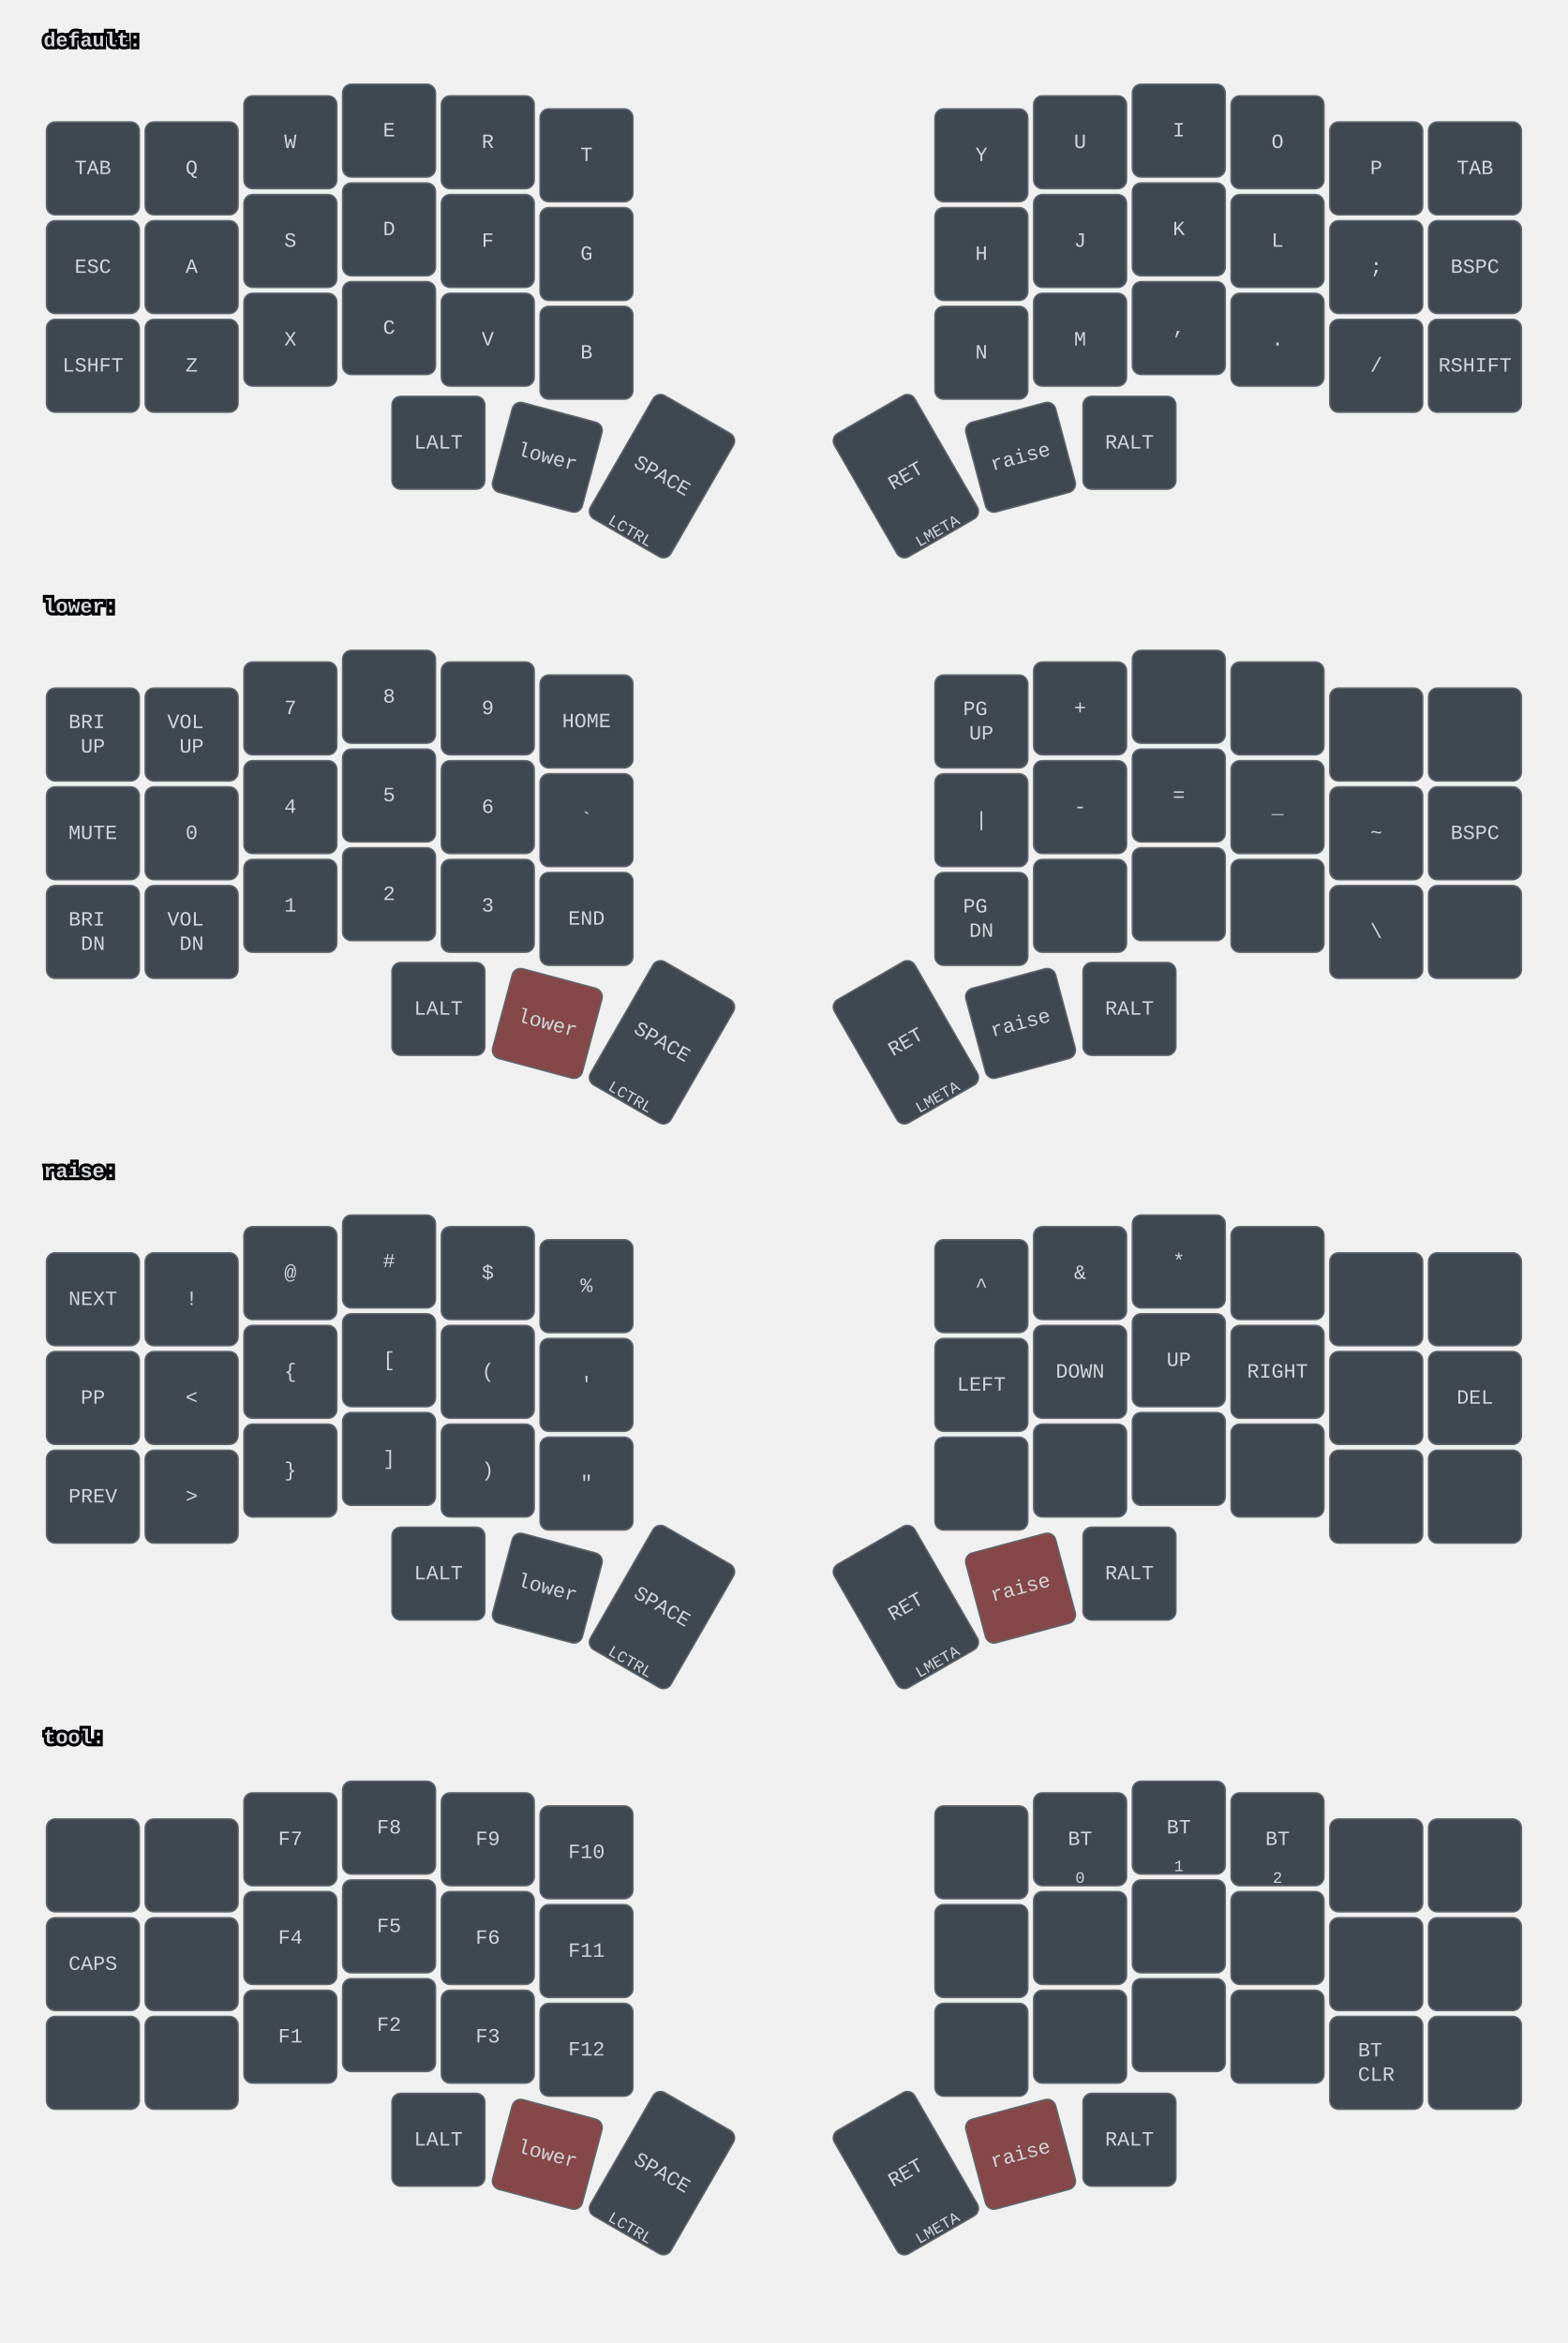
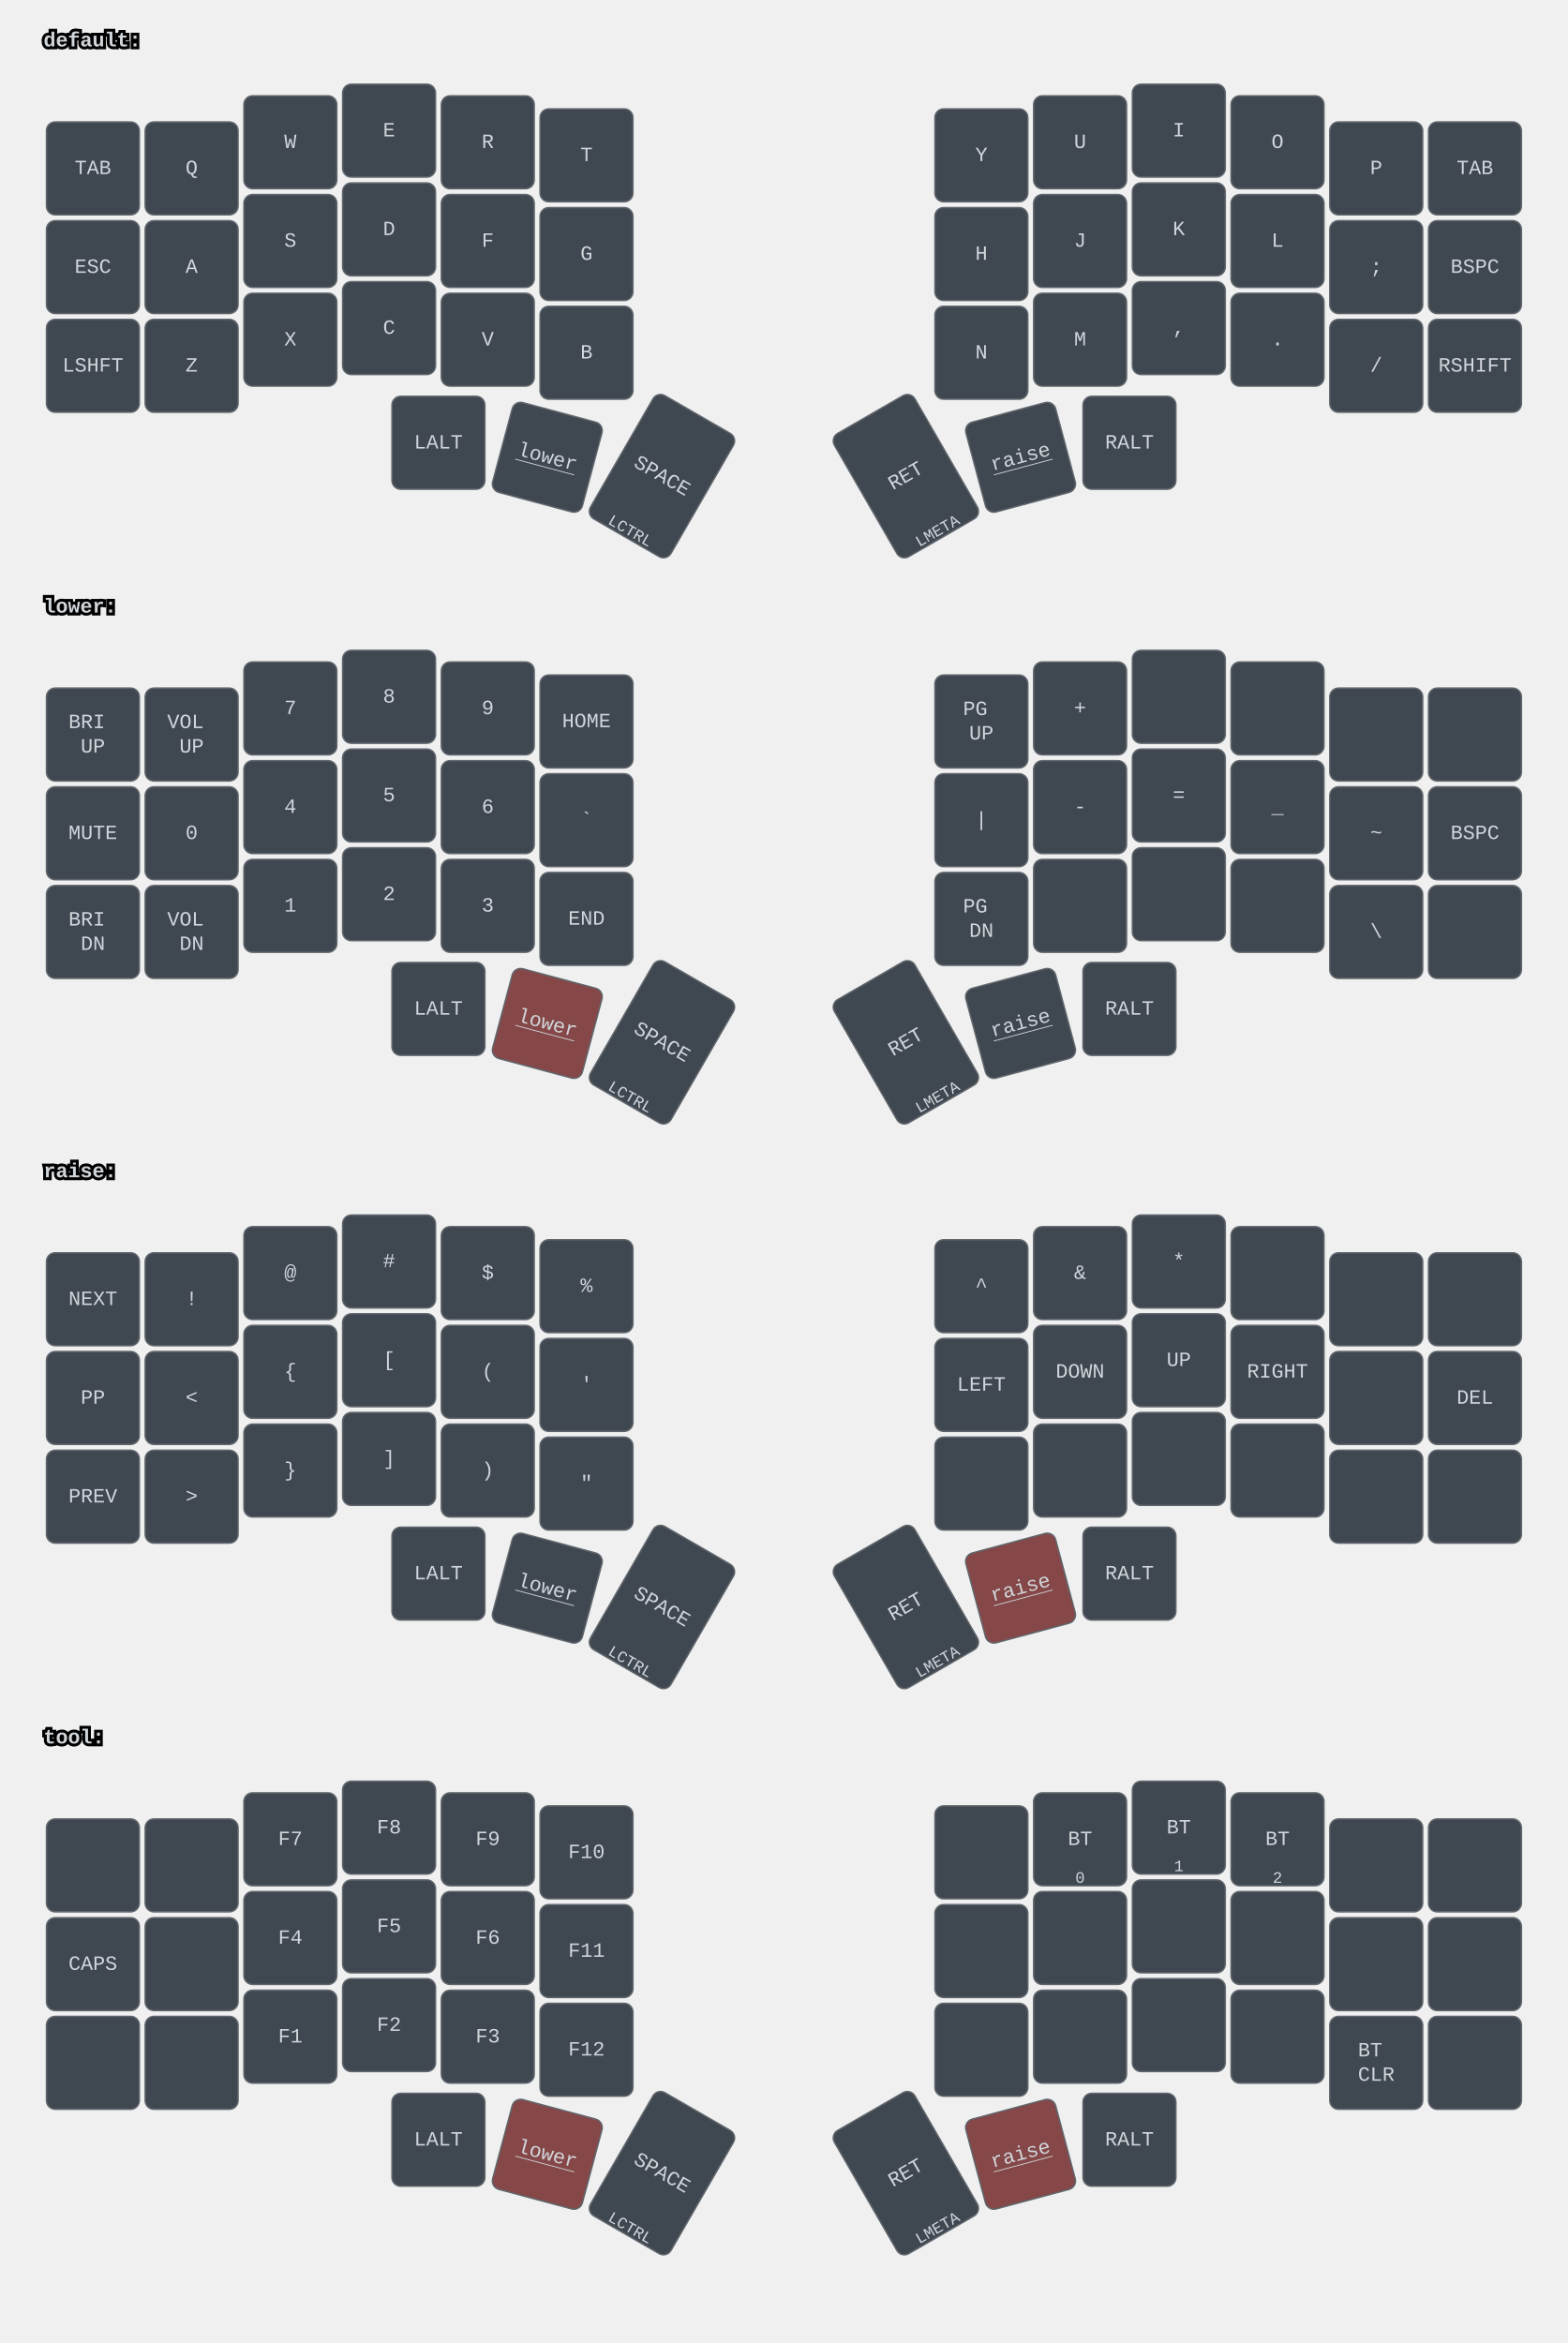
<svg xmlns="http://www.w3.org/2000/svg" width="1080" height="1614" viewBox="0 0 1080 1614" class="keymap">
  <style>/* inherit to force styles through use tags */
svg path {
    fill: inherit;
}

/* font and background color specifications */
svg.keymap {
    font-family: SFMono-Regular,Consolas,Liberation Mono,Menlo,monospace;
    font-size: 14px;
    font-kerning: normal;
    text-rendering: optimizeLegibility;
    fill: #24292e;
}

/* default key styling */
rect.key {
    fill: #f6f8fa;
}

rect.key, rect.combo {
    stroke: #c9cccf;
    stroke-width: 1;
}

/* default key side styling, only used is draw_key_sides is set */
rect.side {
    filter: brightness(90%);
}

/* color accent for combo boxes */
rect.combo, rect.combo-separate {
    fill: #cdf;
}

/* color accent for held keys */
rect.held, rect.combo.held {
    fill: #fdd;
}

/* color accent for ghost (optional) keys */
rect.ghost, rect.combo.ghost {
    stroke-dasharray: 4, 4;
    stroke-width: 2;
}

text {
    text-anchor: middle;
    dominant-baseline: middle;
}

/* styling for layer labels */
text.label {
    font-weight: bold;
    text-anchor: start;
    stroke: white;
    stroke-width: 4;
    paint-order: stroke;
}

/* styling for optional footer */
text.footer {
    text-anchor: end;
    dominant-baseline: auto;
    stroke: white;
    stroke-width: 4;
    paint-order: stroke;
}

/* styling for combo tap, and key hold/shifted label text */
text.combo, text.hold, text.shifted {
    font-size: 11px;
}

text.hold {
    text-anchor: middle;
    dominant-baseline: auto;
}

text.shifted {
    text-anchor: middle;
    dominant-baseline: hanging;
+ }
+ 
+ text.layer-activator {
+     text-decoration: underline;
}

/* styling for hold/shifted label text in combo box */
text.combo.hold, text.combo.shifted {
    font-size: 8px;
}

/* lighter symbol for transparent keys */
text.trans {
    fill: #7b7e81;
}

/* styling for combo dendrons */
path.combo {
    stroke-width: 1;
    stroke: gray;
    fill: none;
}

/* Start Tabler Icons Cleanup */
/* cannot use height/width with glyphs */
.icon-tabler &gt; path {
    fill: inherit;
    stroke: inherit;
    stroke-width: 2;
}
/* hide tabler's default box */
.icon-tabler &gt; path[stroke="none"][fill="none"] {
    visibility: hidden;
}
/* End Tabler Icons Cleanup */

svg.keymap { fill: #d1d6db; }
rect.key { fill: #3f4750; }
rect.key, rect.combo { stroke: #60666c; }
rect.combo, rect.combo-separate { fill: #1f3d7a; }
rect.held, rect.combo.held { fill: #854747; }
text.label, text.footer { stroke: black; }
text.trans { fill: #7e8184; }
path.combo { stroke: #7f7f7f; }
</style>
  <g transform="translate(30, 0)" class="layer-default">
-     <text x="0" y="28" class="label">default:</text>
+     <text x="0" y="28" class="label" id="default">default:</text>
    <g transform="translate(0, 56)">
      <g transform="translate(34, 60)" class="key keypos-0">
        <rect rx="6" ry="6" x="-32" y="-32" width="64" height="64" class="key" />
        <text x="0" y="0" class="key tap">TAB</text>
      </g>
      <g transform="translate(102, 60)" class="key keypos-1">
        <rect rx="6" ry="6" x="-32" y="-32" width="64" height="64" class="key" />
        <text x="0" y="0" class="key tap">Q</text>
      </g>
      <g transform="translate(170, 42)" class="key keypos-2">
        <rect rx="6" ry="6" x="-32" y="-32" width="64" height="64" class="key" />
        <text x="0" y="0" class="key tap">W</text>
      </g>
      <g transform="translate(238, 34)" class="key keypos-3">
        <rect rx="6" ry="6" x="-32" y="-32" width="64" height="64" class="key" />
        <text x="0" y="0" class="key tap">E</text>
      </g>
      <g transform="translate(306, 42)" class="key keypos-4">
        <rect rx="6" ry="6" x="-32" y="-32" width="64" height="64" class="key" />
        <text x="0" y="0" class="key tap">R</text>
      </g>
      <g transform="translate(374, 51)" class="key keypos-5">
        <rect rx="6" ry="6" x="-32" y="-32" width="64" height="64" class="key" />
        <text x="0" y="0" class="key tap">T</text>
      </g>
      <g transform="translate(646, 51)" class="key keypos-6">
        <rect rx="6" ry="6" x="-32" y="-32" width="64" height="64" class="key" />
        <text x="0" y="0" class="key tap">Y</text>
      </g>
      <g transform="translate(714, 42)" class="key keypos-7">
        <rect rx="6" ry="6" x="-32" y="-32" width="64" height="64" class="key" />
        <text x="0" y="0" class="key tap">U</text>
      </g>
      <g transform="translate(782, 34)" class="key keypos-8">
        <rect rx="6" ry="6" x="-32" y="-32" width="64" height="64" class="key" />
        <text x="0" y="0" class="key tap">I</text>
      </g>
      <g transform="translate(850, 42)" class="key keypos-9">
        <rect rx="6" ry="6" x="-32" y="-32" width="64" height="64" class="key" />
        <text x="0" y="0" class="key tap">O</text>
      </g>
      <g transform="translate(918, 60)" class="key keypos-10">
        <rect rx="6" ry="6" x="-32" y="-32" width="64" height="64" class="key" />
        <text x="0" y="0" class="key tap">P</text>
      </g>
      <g transform="translate(986, 60)" class="key keypos-11">
        <rect rx="6" ry="6" x="-32" y="-32" width="64" height="64" class="key" />
        <text x="0" y="0" class="key tap">TAB</text>
      </g>
      <g transform="translate(34, 128)" class="key keypos-12">
        <rect rx="6" ry="6" x="-32" y="-32" width="64" height="64" class="key" />
        <text x="0" y="0" class="key tap">ESC</text>
      </g>
      <g transform="translate(102, 128)" class="key keypos-13">
        <rect rx="6" ry="6" x="-32" y="-32" width="64" height="64" class="key" />
        <text x="0" y="0" class="key tap">A</text>
      </g>
      <g transform="translate(170, 110)" class="key keypos-14">
        <rect rx="6" ry="6" x="-32" y="-32" width="64" height="64" class="key" />
        <text x="0" y="0" class="key tap">S</text>
      </g>
      <g transform="translate(238, 102)" class="key keypos-15">
        <rect rx="6" ry="6" x="-32" y="-32" width="64" height="64" class="key" />
        <text x="0" y="0" class="key tap">D</text>
      </g>
      <g transform="translate(306, 110)" class="key keypos-16">
        <rect rx="6" ry="6" x="-32" y="-32" width="64" height="64" class="key" />
        <text x="0" y="0" class="key tap">F</text>
      </g>
      <g transform="translate(374, 119)" class="key keypos-17">
        <rect rx="6" ry="6" x="-32" y="-32" width="64" height="64" class="key" />
        <text x="0" y="0" class="key tap">G</text>
      </g>
      <g transform="translate(646, 119)" class="key keypos-18">
        <rect rx="6" ry="6" x="-32" y="-32" width="64" height="64" class="key" />
        <text x="0" y="0" class="key tap">H</text>
      </g>
      <g transform="translate(714, 110)" class="key keypos-19">
        <rect rx="6" ry="6" x="-32" y="-32" width="64" height="64" class="key" />
        <text x="0" y="0" class="key tap">J</text>
      </g>
      <g transform="translate(782, 102)" class="key keypos-20">
        <rect rx="6" ry="6" x="-32" y="-32" width="64" height="64" class="key" />
        <text x="0" y="0" class="key tap">K</text>
      </g>
      <g transform="translate(850, 110)" class="key keypos-21">
        <rect rx="6" ry="6" x="-32" y="-32" width="64" height="64" class="key" />
        <text x="0" y="0" class="key tap">L</text>
      </g>
      <g transform="translate(918, 128)" class="key keypos-22">
        <rect rx="6" ry="6" x="-32" y="-32" width="64" height="64" class="key" />
        <text x="0" y="0" class="key tap">;</text>
      </g>
      <g transform="translate(986, 128)" class="key keypos-23">
        <rect rx="6" ry="6" x="-32" y="-32" width="64" height="64" class="key" />
        <text x="0" y="0" class="key tap">BSPC</text>
      </g>
      <g transform="translate(34, 196)" class="key keypos-24">
        <rect rx="6" ry="6" x="-32" y="-32" width="64" height="64" class="key" />
        <text x="0" y="0" class="key tap">LSHFT</text>
      </g>
      <g transform="translate(102, 196)" class="key keypos-25">
        <rect rx="6" ry="6" x="-32" y="-32" width="64" height="64" class="key" />
        <text x="0" y="0" class="key tap">Z</text>
      </g>
      <g transform="translate(170, 178)" class="key keypos-26">
        <rect rx="6" ry="6" x="-32" y="-32" width="64" height="64" class="key" />
        <text x="0" y="0" class="key tap">X</text>
      </g>
      <g transform="translate(238, 170)" class="key keypos-27">
        <rect rx="6" ry="6" x="-32" y="-32" width="64" height="64" class="key" />
        <text x="0" y="0" class="key tap">C</text>
      </g>
      <g transform="translate(306, 178)" class="key keypos-28">
        <rect rx="6" ry="6" x="-32" y="-32" width="64" height="64" class="key" />
        <text x="0" y="0" class="key tap">V</text>
      </g>
      <g transform="translate(374, 187)" class="key keypos-29">
        <rect rx="6" ry="6" x="-32" y="-32" width="64" height="64" class="key" />
        <text x="0" y="0" class="key tap">B</text>
      </g>
      <g transform="translate(646, 187)" class="key keypos-30">
        <rect rx="6" ry="6" x="-32" y="-32" width="64" height="64" class="key" />
        <text x="0" y="0" class="key tap">N</text>
      </g>
      <g transform="translate(714, 178)" class="key keypos-31">
        <rect rx="6" ry="6" x="-32" y="-32" width="64" height="64" class="key" />
        <text x="0" y="0" class="key tap">M</text>
      </g>
      <g transform="translate(782, 170)" class="key keypos-32">
        <rect rx="6" ry="6" x="-32" y="-32" width="64" height="64" class="key" />
        <text x="0" y="0" class="key tap">,</text>
      </g>
      <g transform="translate(850, 178)" class="key keypos-33">
        <rect rx="6" ry="6" x="-32" y="-32" width="64" height="64" class="key" />
        <text x="0" y="0" class="key tap">.</text>
      </g>
      <g transform="translate(918, 196)" class="key keypos-34">
        <rect rx="6" ry="6" x="-32" y="-32" width="64" height="64" class="key" />
        <text x="0" y="0" class="key tap">/</text>
      </g>
      <g transform="translate(986, 196)" class="key keypos-35">
        <rect rx="6" ry="6" x="-32" y="-32" width="64" height="64" class="key" />
        <text x="0" y="0" class="key tap">RSHIFT</text>
      </g>
      <g transform="translate(272, 249)" class="key keypos-36">
        <rect rx="6" ry="6" x="-32" y="-32" width="64" height="64" class="key" />
        <text x="0" y="0" class="key tap">LALT</text>
      </g>
      <g transform="translate(347, 259) rotate(15.0)" class="key keypos-37">
        <rect rx="6" ry="6" x="-32" y="-32" width="64" height="64" class="key" />
-         <text x="0" y="0" class="key tap">lower</text>
+         <a href="#lower">
+           <text x="0" y="0" class="key tap layer-activator">lower</text>
+         </a>
      </g>
      <g transform="translate(426, 272) rotate(30.0)" class="key keypos-38">
        <rect rx="6" ry="6" x="-32" y="-49" width="64" height="98" class="key" />
        <text x="0" y="0" class="key tap">SPACE</text>
        <text x="0" y="47" class="key hold">LCTRL</text>
      </g>
      <g transform="translate(594, 272) rotate(-30.0)" class="key keypos-39">
        <rect rx="6" ry="6" x="-32" y="-49" width="64" height="98" class="key" />
        <text x="0" y="0" class="key tap">RET</text>
        <text x="0" y="47" class="key hold">LMETA</text>
      </g>
      <g transform="translate(673, 259) rotate(-15.0)" class="key keypos-40">
        <rect rx="6" ry="6" x="-32" y="-32" width="64" height="64" class="key" />
-         <text x="0" y="0" class="key tap">raise</text>
+         <a href="#raise">
+           <text x="0" y="0" class="key tap layer-activator">raise</text>
+         </a>
      </g>
      <g transform="translate(748, 249)" class="key keypos-41">
        <rect rx="6" ry="6" x="-32" y="-32" width="64" height="64" class="key" />
        <text x="0" y="0" class="key tap">RALT</text>
      </g>
    </g>
  </g>
  <g transform="translate(30, 390)" class="layer-lower">
-     <text x="0" y="28" class="label">lower:</text>
+     <text x="0" y="28" class="label" id="lower">lower:</text>
    <g transform="translate(0, 56)">
      <g transform="translate(34, 60)" class="key keypos-0">
        <rect rx="6" ry="6" x="-32" y="-32" width="64" height="64" class="key" />
        <text x="0" y="0" class="key tap">
          <tspan x="0" dy="-0.6em">BRI</tspan>
          <tspan x="0" dy="1.2em">UP</tspan>
        </text>
      </g>
      <g transform="translate(102, 60)" class="key keypos-1">
        <rect rx="6" ry="6" x="-32" y="-32" width="64" height="64" class="key" />
        <text x="0" y="0" class="key tap">
          <tspan x="0" dy="-0.6em">VOL</tspan>
          <tspan x="0" dy="1.2em">UP</tspan>
        </text>
      </g>
      <g transform="translate(170, 42)" class="key keypos-2">
        <rect rx="6" ry="6" x="-32" y="-32" width="64" height="64" class="key" />
        <text x="0" y="0" class="key tap">7</text>
      </g>
      <g transform="translate(238, 34)" class="key keypos-3">
        <rect rx="6" ry="6" x="-32" y="-32" width="64" height="64" class="key" />
        <text x="0" y="0" class="key tap">8</text>
      </g>
      <g transform="translate(306, 42)" class="key keypos-4">
        <rect rx="6" ry="6" x="-32" y="-32" width="64" height="64" class="key" />
        <text x="0" y="0" class="key tap">9</text>
      </g>
      <g transform="translate(374, 51)" class="key keypos-5">
        <rect rx="6" ry="6" x="-32" y="-32" width="64" height="64" class="key" />
        <text x="0" y="0" class="key tap">HOME</text>
      </g>
      <g transform="translate(646, 51)" class="key keypos-6">
        <rect rx="6" ry="6" x="-32" y="-32" width="64" height="64" class="key" />
        <text x="0" y="0" class="key tap">
          <tspan x="0" dy="-0.6em">PG</tspan>
          <tspan x="0" dy="1.2em">UP</tspan>
        </text>
      </g>
      <g transform="translate(714, 42)" class="key keypos-7">
        <rect rx="6" ry="6" x="-32" y="-32" width="64" height="64" class="key" />
        <text x="0" y="0" class="key tap">+</text>
      </g>
      <g transform="translate(782, 34)" class="key keypos-8">
        <rect rx="6" ry="6" x="-32" y="-32" width="64" height="64" class="key" />
      </g>
      <g transform="translate(850, 42)" class="key keypos-9">
        <rect rx="6" ry="6" x="-32" y="-32" width="64" height="64" class="key" />
      </g>
      <g transform="translate(918, 60)" class="key keypos-10">
        <rect rx="6" ry="6" x="-32" y="-32" width="64" height="64" class="key" />
      </g>
      <g transform="translate(986, 60)" class="key keypos-11">
        <rect rx="6" ry="6" x="-32" y="-32" width="64" height="64" class="key" />
      </g>
      <g transform="translate(34, 128)" class="key keypos-12">
        <rect rx="6" ry="6" x="-32" y="-32" width="64" height="64" class="key" />
        <text x="0" y="0" class="key tap">MUTE</text>
      </g>
      <g transform="translate(102, 128)" class="key keypos-13">
        <rect rx="6" ry="6" x="-32" y="-32" width="64" height="64" class="key" />
        <text x="0" y="0" class="key tap">0</text>
      </g>
      <g transform="translate(170, 110)" class="key keypos-14">
        <rect rx="6" ry="6" x="-32" y="-32" width="64" height="64" class="key" />
        <text x="0" y="0" class="key tap">4</text>
      </g>
      <g transform="translate(238, 102)" class="key keypos-15">
        <rect rx="6" ry="6" x="-32" y="-32" width="64" height="64" class="key" />
        <text x="0" y="0" class="key tap">5</text>
      </g>
      <g transform="translate(306, 110)" class="key keypos-16">
        <rect rx="6" ry="6" x="-32" y="-32" width="64" height="64" class="key" />
        <text x="0" y="0" class="key tap">6</text>
      </g>
      <g transform="translate(374, 119)" class="key keypos-17">
        <rect rx="6" ry="6" x="-32" y="-32" width="64" height="64" class="key" />
        <text x="0" y="0" class="key tap">`</text>
      </g>
      <g transform="translate(646, 119)" class="key keypos-18">
        <rect rx="6" ry="6" x="-32" y="-32" width="64" height="64" class="key" />
        <text x="0" y="0" class="key tap">|</text>
      </g>
      <g transform="translate(714, 110)" class="key keypos-19">
        <rect rx="6" ry="6" x="-32" y="-32" width="64" height="64" class="key" />
        <text x="0" y="0" class="key tap">-</text>
      </g>
      <g transform="translate(782, 102)" class="key keypos-20">
        <rect rx="6" ry="6" x="-32" y="-32" width="64" height="64" class="key" />
        <text x="0" y="0" class="key tap">=</text>
      </g>
      <g transform="translate(850, 110)" class="key keypos-21">
        <rect rx="6" ry="6" x="-32" y="-32" width="64" height="64" class="key" />
        <text x="0" y="0" class="key tap">_</text>
      </g>
      <g transform="translate(918, 128)" class="key keypos-22">
        <rect rx="6" ry="6" x="-32" y="-32" width="64" height="64" class="key" />
        <text x="0" y="0" class="key tap">~</text>
      </g>
      <g transform="translate(986, 128)" class="key keypos-23">
        <rect rx="6" ry="6" x="-32" y="-32" width="64" height="64" class="key" />
        <text x="0" y="0" class="key tap">BSPC</text>
      </g>
      <g transform="translate(34, 196)" class="key keypos-24">
        <rect rx="6" ry="6" x="-32" y="-32" width="64" height="64" class="key" />
        <text x="0" y="0" class="key tap">
          <tspan x="0" dy="-0.6em">BRI</tspan>
          <tspan x="0" dy="1.2em">DN</tspan>
        </text>
      </g>
      <g transform="translate(102, 196)" class="key keypos-25">
        <rect rx="6" ry="6" x="-32" y="-32" width="64" height="64" class="key" />
        <text x="0" y="0" class="key tap">
          <tspan x="0" dy="-0.6em">VOL</tspan>
          <tspan x="0" dy="1.2em">DN</tspan>
        </text>
      </g>
      <g transform="translate(170, 178)" class="key keypos-26">
        <rect rx="6" ry="6" x="-32" y="-32" width="64" height="64" class="key" />
        <text x="0" y="0" class="key tap">1</text>
      </g>
      <g transform="translate(238, 170)" class="key keypos-27">
        <rect rx="6" ry="6" x="-32" y="-32" width="64" height="64" class="key" />
        <text x="0" y="0" class="key tap">2</text>
      </g>
      <g transform="translate(306, 178)" class="key keypos-28">
        <rect rx="6" ry="6" x="-32" y="-32" width="64" height="64" class="key" />
        <text x="0" y="0" class="key tap">3</text>
      </g>
      <g transform="translate(374, 187)" class="key keypos-29">
        <rect rx="6" ry="6" x="-32" y="-32" width="64" height="64" class="key" />
        <text x="0" y="0" class="key tap">END</text>
      </g>
      <g transform="translate(646, 187)" class="key keypos-30">
        <rect rx="6" ry="6" x="-32" y="-32" width="64" height="64" class="key" />
        <text x="0" y="0" class="key tap">
          <tspan x="0" dy="-0.6em">PG</tspan>
          <tspan x="0" dy="1.2em">DN</tspan>
        </text>
      </g>
      <g transform="translate(714, 178)" class="key keypos-31">
        <rect rx="6" ry="6" x="-32" y="-32" width="64" height="64" class="key" />
      </g>
      <g transform="translate(782, 170)" class="key keypos-32">
        <rect rx="6" ry="6" x="-32" y="-32" width="64" height="64" class="key" />
      </g>
      <g transform="translate(850, 178)" class="key keypos-33">
        <rect rx="6" ry="6" x="-32" y="-32" width="64" height="64" class="key" />
      </g>
      <g transform="translate(918, 196)" class="key keypos-34">
        <rect rx="6" ry="6" x="-32" y="-32" width="64" height="64" class="key" />
        <text x="0" y="0" class="key tap">\</text>
      </g>
      <g transform="translate(986, 196)" class="key keypos-35">
        <rect rx="6" ry="6" x="-32" y="-32" width="64" height="64" class="key" />
      </g>
      <g transform="translate(272, 249)" class="key keypos-36">
        <rect rx="6" ry="6" x="-32" y="-32" width="64" height="64" class="key" />
        <text x="0" y="0" class="key tap">LALT</text>
      </g>
      <g transform="translate(347, 259) rotate(15.0)" class="key held keypos-37">
        <rect rx="6" ry="6" x="-32" y="-32" width="64" height="64" class="key held" />
-         <text x="0" y="0" class="key held tap">lower</text>
+         <a href="#lower">
+           <text x="0" y="0" class="key held tap layer-activator">lower</text>
+         </a>
      </g>
      <g transform="translate(426, 272) rotate(30.0)" class="key keypos-38">
        <rect rx="6" ry="6" x="-32" y="-49" width="64" height="98" class="key" />
        <text x="0" y="0" class="key tap">SPACE</text>
        <text x="0" y="47" class="key hold">LCTRL</text>
      </g>
      <g transform="translate(594, 272) rotate(-30.0)" class="key keypos-39">
        <rect rx="6" ry="6" x="-32" y="-49" width="64" height="98" class="key" />
        <text x="0" y="0" class="key tap">RET</text>
        <text x="0" y="47" class="key hold">LMETA</text>
      </g>
      <g transform="translate(673, 259) rotate(-15.0)" class="key keypos-40">
        <rect rx="6" ry="6" x="-32" y="-32" width="64" height="64" class="key" />
-         <text x="0" y="0" class="key tap">raise</text>
+         <a href="#raise">
+           <text x="0" y="0" class="key tap layer-activator">raise</text>
+         </a>
      </g>
      <g transform="translate(748, 249)" class="key keypos-41">
        <rect rx="6" ry="6" x="-32" y="-32" width="64" height="64" class="key" />
        <text x="0" y="0" class="key tap">RALT</text>
      </g>
    </g>
  </g>
  <g transform="translate(30, 779)" class="layer-raise">
-     <text x="0" y="28" class="label">raise:</text>
+     <text x="0" y="28" class="label" id="raise">raise:</text>
    <g transform="translate(0, 56)">
      <g transform="translate(34, 60)" class="key keypos-0">
        <rect rx="6" ry="6" x="-32" y="-32" width="64" height="64" class="key" />
        <text x="0" y="0" class="key tap">NEXT</text>
      </g>
      <g transform="translate(102, 60)" class="key keypos-1">
        <rect rx="6" ry="6" x="-32" y="-32" width="64" height="64" class="key" />
        <text x="0" y="0" class="key tap">!</text>
      </g>
      <g transform="translate(170, 42)" class="key keypos-2">
        <rect rx="6" ry="6" x="-32" y="-32" width="64" height="64" class="key" />
        <text x="0" y="0" class="key tap">@</text>
      </g>
      <g transform="translate(238, 34)" class="key keypos-3">
        <rect rx="6" ry="6" x="-32" y="-32" width="64" height="64" class="key" />
        <text x="0" y="0" class="key tap">#</text>
      </g>
      <g transform="translate(306, 42)" class="key keypos-4">
        <rect rx="6" ry="6" x="-32" y="-32" width="64" height="64" class="key" />
        <text x="0" y="0" class="key tap">$</text>
      </g>
      <g transform="translate(374, 51)" class="key keypos-5">
        <rect rx="6" ry="6" x="-32" y="-32" width="64" height="64" class="key" />
        <text x="0" y="0" class="key tap">%</text>
      </g>
      <g transform="translate(646, 51)" class="key keypos-6">
        <rect rx="6" ry="6" x="-32" y="-32" width="64" height="64" class="key" />
        <text x="0" y="0" class="key tap">^</text>
      </g>
      <g transform="translate(714, 42)" class="key keypos-7">
        <rect rx="6" ry="6" x="-32" y="-32" width="64" height="64" class="key" />
        <text x="0" y="0" class="key tap">&amp;</text>
      </g>
      <g transform="translate(782, 34)" class="key keypos-8">
        <rect rx="6" ry="6" x="-32" y="-32" width="64" height="64" class="key" />
        <text x="0" y="0" class="key tap">*</text>
      </g>
      <g transform="translate(850, 42)" class="key keypos-9">
        <rect rx="6" ry="6" x="-32" y="-32" width="64" height="64" class="key" />
      </g>
      <g transform="translate(918, 60)" class="key keypos-10">
        <rect rx="6" ry="6" x="-32" y="-32" width="64" height="64" class="key" />
      </g>
      <g transform="translate(986, 60)" class="key keypos-11">
        <rect rx="6" ry="6" x="-32" y="-32" width="64" height="64" class="key" />
      </g>
      <g transform="translate(34, 128)" class="key keypos-12">
        <rect rx="6" ry="6" x="-32" y="-32" width="64" height="64" class="key" />
        <text x="0" y="0" class="key tap">PP</text>
      </g>
      <g transform="translate(102, 128)" class="key keypos-13">
        <rect rx="6" ry="6" x="-32" y="-32" width="64" height="64" class="key" />
        <text x="0" y="0" class="key tap">&lt;</text>
      </g>
      <g transform="translate(170, 110)" class="key keypos-14">
        <rect rx="6" ry="6" x="-32" y="-32" width="64" height="64" class="key" />
        <text x="0" y="0" class="key tap">{</text>
      </g>
      <g transform="translate(238, 102)" class="key keypos-15">
        <rect rx="6" ry="6" x="-32" y="-32" width="64" height="64" class="key" />
        <text x="0" y="0" class="key tap">[</text>
      </g>
      <g transform="translate(306, 110)" class="key keypos-16">
        <rect rx="6" ry="6" x="-32" y="-32" width="64" height="64" class="key" />
        <text x="0" y="0" class="key tap">(</text>
      </g>
      <g transform="translate(374, 119)" class="key keypos-17">
        <rect rx="6" ry="6" x="-32" y="-32" width="64" height="64" class="key" />
        <text x="0" y="0" class="key tap">'</text>
      </g>
      <g transform="translate(646, 119)" class="key keypos-18">
        <rect rx="6" ry="6" x="-32" y="-32" width="64" height="64" class="key" />
        <text x="0" y="0" class="key tap">LEFT</text>
      </g>
      <g transform="translate(714, 110)" class="key keypos-19">
        <rect rx="6" ry="6" x="-32" y="-32" width="64" height="64" class="key" />
        <text x="0" y="0" class="key tap">DOWN</text>
      </g>
      <g transform="translate(782, 102)" class="key keypos-20">
        <rect rx="6" ry="6" x="-32" y="-32" width="64" height="64" class="key" />
        <text x="0" y="0" class="key tap">UP</text>
      </g>
      <g transform="translate(850, 110)" class="key keypos-21">
        <rect rx="6" ry="6" x="-32" y="-32" width="64" height="64" class="key" />
        <text x="0" y="0" class="key tap">RIGHT</text>
      </g>
      <g transform="translate(918, 128)" class="key keypos-22">
        <rect rx="6" ry="6" x="-32" y="-32" width="64" height="64" class="key" />
      </g>
      <g transform="translate(986, 128)" class="key keypos-23">
        <rect rx="6" ry="6" x="-32" y="-32" width="64" height="64" class="key" />
        <text x="0" y="0" class="key tap">DEL</text>
      </g>
      <g transform="translate(34, 196)" class="key keypos-24">
        <rect rx="6" ry="6" x="-32" y="-32" width="64" height="64" class="key" />
        <text x="0" y="0" class="key tap">PREV</text>
      </g>
      <g transform="translate(102, 196)" class="key keypos-25">
        <rect rx="6" ry="6" x="-32" y="-32" width="64" height="64" class="key" />
        <text x="0" y="0" class="key tap">&gt;</text>
      </g>
      <g transform="translate(170, 178)" class="key keypos-26">
        <rect rx="6" ry="6" x="-32" y="-32" width="64" height="64" class="key" />
        <text x="0" y="0" class="key tap">}</text>
      </g>
      <g transform="translate(238, 170)" class="key keypos-27">
        <rect rx="6" ry="6" x="-32" y="-32" width="64" height="64" class="key" />
        <text x="0" y="0" class="key tap">]</text>
      </g>
      <g transform="translate(306, 178)" class="key keypos-28">
        <rect rx="6" ry="6" x="-32" y="-32" width="64" height="64" class="key" />
        <text x="0" y="0" class="key tap">)</text>
      </g>
      <g transform="translate(374, 187)" class="key keypos-29">
        <rect rx="6" ry="6" x="-32" y="-32" width="64" height="64" class="key" />
        <text x="0" y="0" class="key tap">"</text>
      </g>
      <g transform="translate(646, 187)" class="key keypos-30">
        <rect rx="6" ry="6" x="-32" y="-32" width="64" height="64" class="key" />
      </g>
      <g transform="translate(714, 178)" class="key keypos-31">
        <rect rx="6" ry="6" x="-32" y="-32" width="64" height="64" class="key" />
      </g>
      <g transform="translate(782, 170)" class="key keypos-32">
        <rect rx="6" ry="6" x="-32" y="-32" width="64" height="64" class="key" />
      </g>
      <g transform="translate(850, 178)" class="key keypos-33">
        <rect rx="6" ry="6" x="-32" y="-32" width="64" height="64" class="key" />
      </g>
      <g transform="translate(918, 196)" class="key keypos-34">
        <rect rx="6" ry="6" x="-32" y="-32" width="64" height="64" class="key" />
      </g>
      <g transform="translate(986, 196)" class="key keypos-35">
        <rect rx="6" ry="6" x="-32" y="-32" width="64" height="64" class="key" />
      </g>
      <g transform="translate(272, 249)" class="key keypos-36">
        <rect rx="6" ry="6" x="-32" y="-32" width="64" height="64" class="key" />
        <text x="0" y="0" class="key tap">LALT</text>
      </g>
      <g transform="translate(347, 259) rotate(15.0)" class="key keypos-37">
        <rect rx="6" ry="6" x="-32" y="-32" width="64" height="64" class="key" />
-         <text x="0" y="0" class="key tap">lower</text>
+         <a href="#lower">
+           <text x="0" y="0" class="key tap layer-activator">lower</text>
+         </a>
      </g>
      <g transform="translate(426, 272) rotate(30.0)" class="key keypos-38">
        <rect rx="6" ry="6" x="-32" y="-49" width="64" height="98" class="key" />
        <text x="0" y="0" class="key tap">SPACE</text>
        <text x="0" y="47" class="key hold">LCTRL</text>
      </g>
      <g transform="translate(594, 272) rotate(-30.0)" class="key keypos-39">
        <rect rx="6" ry="6" x="-32" y="-49" width="64" height="98" class="key" />
        <text x="0" y="0" class="key tap">RET</text>
        <text x="0" y="47" class="key hold">LMETA</text>
      </g>
      <g transform="translate(673, 259) rotate(-15.0)" class="key held keypos-40">
        <rect rx="6" ry="6" x="-32" y="-32" width="64" height="64" class="key held" />
-         <text x="0" y="0" class="key held tap">raise</text>
+         <a href="#raise">
+           <text x="0" y="0" class="key held tap layer-activator">raise</text>
+         </a>
      </g>
      <g transform="translate(748, 249)" class="key keypos-41">
        <rect rx="6" ry="6" x="-32" y="-32" width="64" height="64" class="key" />
        <text x="0" y="0" class="key tap">RALT</text>
      </g>
    </g>
  </g>
  <g transform="translate(30, 1169)" class="layer-tool">
-     <text x="0" y="28" class="label">tool:</text>
+     <text x="0" y="28" class="label" id="tool">tool:</text>
    <g transform="translate(0, 56)">
      <g transform="translate(34, 60)" class="key keypos-0">
        <rect rx="6" ry="6" x="-32" y="-32" width="64" height="64" class="key" />
      </g>
      <g transform="translate(102, 60)" class="key keypos-1">
        <rect rx="6" ry="6" x="-32" y="-32" width="64" height="64" class="key" />
      </g>
      <g transform="translate(170, 42)" class="key keypos-2">
        <rect rx="6" ry="6" x="-32" y="-32" width="64" height="64" class="key" />
        <text x="0" y="0" class="key tap">F7</text>
      </g>
      <g transform="translate(238, 34)" class="key keypos-3">
        <rect rx="6" ry="6" x="-32" y="-32" width="64" height="64" class="key" />
        <text x="0" y="0" class="key tap">F8</text>
      </g>
      <g transform="translate(306, 42)" class="key keypos-4">
        <rect rx="6" ry="6" x="-32" y="-32" width="64" height="64" class="key" />
        <text x="0" y="0" class="key tap">F9</text>
      </g>
      <g transform="translate(374, 51)" class="key keypos-5">
        <rect rx="6" ry="6" x="-32" y="-32" width="64" height="64" class="key" />
        <text x="0" y="0" class="key tap">F10</text>
      </g>
      <g transform="translate(646, 51)" class="key keypos-6">
        <rect rx="6" ry="6" x="-32" y="-32" width="64" height="64" class="key" />
      </g>
      <g transform="translate(714, 42)" class="key keypos-7">
        <rect rx="6" ry="6" x="-32" y="-32" width="64" height="64" class="key" />
        <text x="0" y="0" class="key tap">BT</text>
        <text x="0" y="30" class="key hold">0</text>
      </g>
      <g transform="translate(782, 34)" class="key keypos-8">
        <rect rx="6" ry="6" x="-32" y="-32" width="64" height="64" class="key" />
        <text x="0" y="0" class="key tap">BT</text>
        <text x="0" y="30" class="key hold">1</text>
      </g>
      <g transform="translate(850, 42)" class="key keypos-9">
        <rect rx="6" ry="6" x="-32" y="-32" width="64" height="64" class="key" />
        <text x="0" y="0" class="key tap">BT</text>
        <text x="0" y="30" class="key hold">2</text>
      </g>
      <g transform="translate(918, 60)" class="key keypos-10">
        <rect rx="6" ry="6" x="-32" y="-32" width="64" height="64" class="key" />
      </g>
      <g transform="translate(986, 60)" class="key keypos-11">
        <rect rx="6" ry="6" x="-32" y="-32" width="64" height="64" class="key" />
      </g>
      <g transform="translate(34, 128)" class="key keypos-12">
        <rect rx="6" ry="6" x="-32" y="-32" width="64" height="64" class="key" />
        <text x="0" y="0" class="key tap">CAPS</text>
      </g>
      <g transform="translate(102, 128)" class="key keypos-13">
        <rect rx="6" ry="6" x="-32" y="-32" width="64" height="64" class="key" />
      </g>
      <g transform="translate(170, 110)" class="key keypos-14">
        <rect rx="6" ry="6" x="-32" y="-32" width="64" height="64" class="key" />
        <text x="0" y="0" class="key tap">F4</text>
      </g>
      <g transform="translate(238, 102)" class="key keypos-15">
        <rect rx="6" ry="6" x="-32" y="-32" width="64" height="64" class="key" />
        <text x="0" y="0" class="key tap">F5</text>
      </g>
      <g transform="translate(306, 110)" class="key keypos-16">
        <rect rx="6" ry="6" x="-32" y="-32" width="64" height="64" class="key" />
        <text x="0" y="0" class="key tap">F6</text>
      </g>
      <g transform="translate(374, 119)" class="key keypos-17">
        <rect rx="6" ry="6" x="-32" y="-32" width="64" height="64" class="key" />
        <text x="0" y="0" class="key tap">F11</text>
      </g>
      <g transform="translate(646, 119)" class="key keypos-18">
        <rect rx="6" ry="6" x="-32" y="-32" width="64" height="64" class="key" />
      </g>
      <g transform="translate(714, 110)" class="key keypos-19">
        <rect rx="6" ry="6" x="-32" y="-32" width="64" height="64" class="key" />
      </g>
      <g transform="translate(782, 102)" class="key keypos-20">
        <rect rx="6" ry="6" x="-32" y="-32" width="64" height="64" class="key" />
      </g>
      <g transform="translate(850, 110)" class="key keypos-21">
        <rect rx="6" ry="6" x="-32" y="-32" width="64" height="64" class="key" />
      </g>
      <g transform="translate(918, 128)" class="key keypos-22">
        <rect rx="6" ry="6" x="-32" y="-32" width="64" height="64" class="key" />
      </g>
      <g transform="translate(986, 128)" class="key keypos-23">
        <rect rx="6" ry="6" x="-32" y="-32" width="64" height="64" class="key" />
      </g>
      <g transform="translate(34, 196)" class="key keypos-24">
        <rect rx="6" ry="6" x="-32" y="-32" width="64" height="64" class="key" />
      </g>
      <g transform="translate(102, 196)" class="key keypos-25">
        <rect rx="6" ry="6" x="-32" y="-32" width="64" height="64" class="key" />
      </g>
      <g transform="translate(170, 178)" class="key keypos-26">
        <rect rx="6" ry="6" x="-32" y="-32" width="64" height="64" class="key" />
        <text x="0" y="0" class="key tap">F1</text>
      </g>
      <g transform="translate(238, 170)" class="key keypos-27">
        <rect rx="6" ry="6" x="-32" y="-32" width="64" height="64" class="key" />
        <text x="0" y="0" class="key tap">F2</text>
      </g>
      <g transform="translate(306, 178)" class="key keypos-28">
        <rect rx="6" ry="6" x="-32" y="-32" width="64" height="64" class="key" />
        <text x="0" y="0" class="key tap">F3</text>
      </g>
      <g transform="translate(374, 187)" class="key keypos-29">
        <rect rx="6" ry="6" x="-32" y="-32" width="64" height="64" class="key" />
        <text x="0" y="0" class="key tap">F12</text>
      </g>
      <g transform="translate(646, 187)" class="key keypos-30">
        <rect rx="6" ry="6" x="-32" y="-32" width="64" height="64" class="key" />
      </g>
      <g transform="translate(714, 178)" class="key keypos-31">
        <rect rx="6" ry="6" x="-32" y="-32" width="64" height="64" class="key" />
      </g>
      <g transform="translate(782, 170)" class="key keypos-32">
        <rect rx="6" ry="6" x="-32" y="-32" width="64" height="64" class="key" />
      </g>
      <g transform="translate(850, 178)" class="key keypos-33">
        <rect rx="6" ry="6" x="-32" y="-32" width="64" height="64" class="key" />
      </g>
      <g transform="translate(918, 196)" class="key keypos-34">
        <rect rx="6" ry="6" x="-32" y="-32" width="64" height="64" class="key" />
        <text x="0" y="0" class="key tap">
          <tspan x="0" dy="-0.6em">BT</tspan>
          <tspan x="0" dy="1.2em">CLR</tspan>
        </text>
      </g>
      <g transform="translate(986, 196)" class="key keypos-35">
        <rect rx="6" ry="6" x="-32" y="-32" width="64" height="64" class="key" />
      </g>
      <g transform="translate(272, 249)" class="key keypos-36">
        <rect rx="6" ry="6" x="-32" y="-32" width="64" height="64" class="key" />
        <text x="0" y="0" class="key tap">LALT</text>
      </g>
      <g transform="translate(347, 259) rotate(15.0)" class="key held keypos-37">
        <rect rx="6" ry="6" x="-32" y="-32" width="64" height="64" class="key held" />
-         <text x="0" y="0" class="key held tap">lower</text>
+         <a href="#lower">
+           <text x="0" y="0" class="key held tap layer-activator">lower</text>
+         </a>
      </g>
      <g transform="translate(426, 272) rotate(30.0)" class="key keypos-38">
        <rect rx="6" ry="6" x="-32" y="-49" width="64" height="98" class="key" />
        <text x="0" y="0" class="key tap">SPACE</text>
        <text x="0" y="47" class="key hold">LCTRL</text>
      </g>
      <g transform="translate(594, 272) rotate(-30.0)" class="key keypos-39">
        <rect rx="6" ry="6" x="-32" y="-49" width="64" height="98" class="key" />
        <text x="0" y="0" class="key tap">RET</text>
        <text x="0" y="47" class="key hold">LMETA</text>
      </g>
      <g transform="translate(673, 259) rotate(-15.0)" class="key held keypos-40">
        <rect rx="6" ry="6" x="-32" y="-32" width="64" height="64" class="key held" />
-         <text x="0" y="0" class="key held tap">raise</text>
+         <a href="#raise">
+           <text x="0" y="0" class="key held tap layer-activator">raise</text>
+         </a>
      </g>
      <g transform="translate(748, 249)" class="key keypos-41">
        <rect rx="6" ry="6" x="-32" y="-32" width="64" height="64" class="key" />
        <text x="0" y="0" class="key tap">RALT</text>
      </g>
    </g>
  </g>
</svg>
